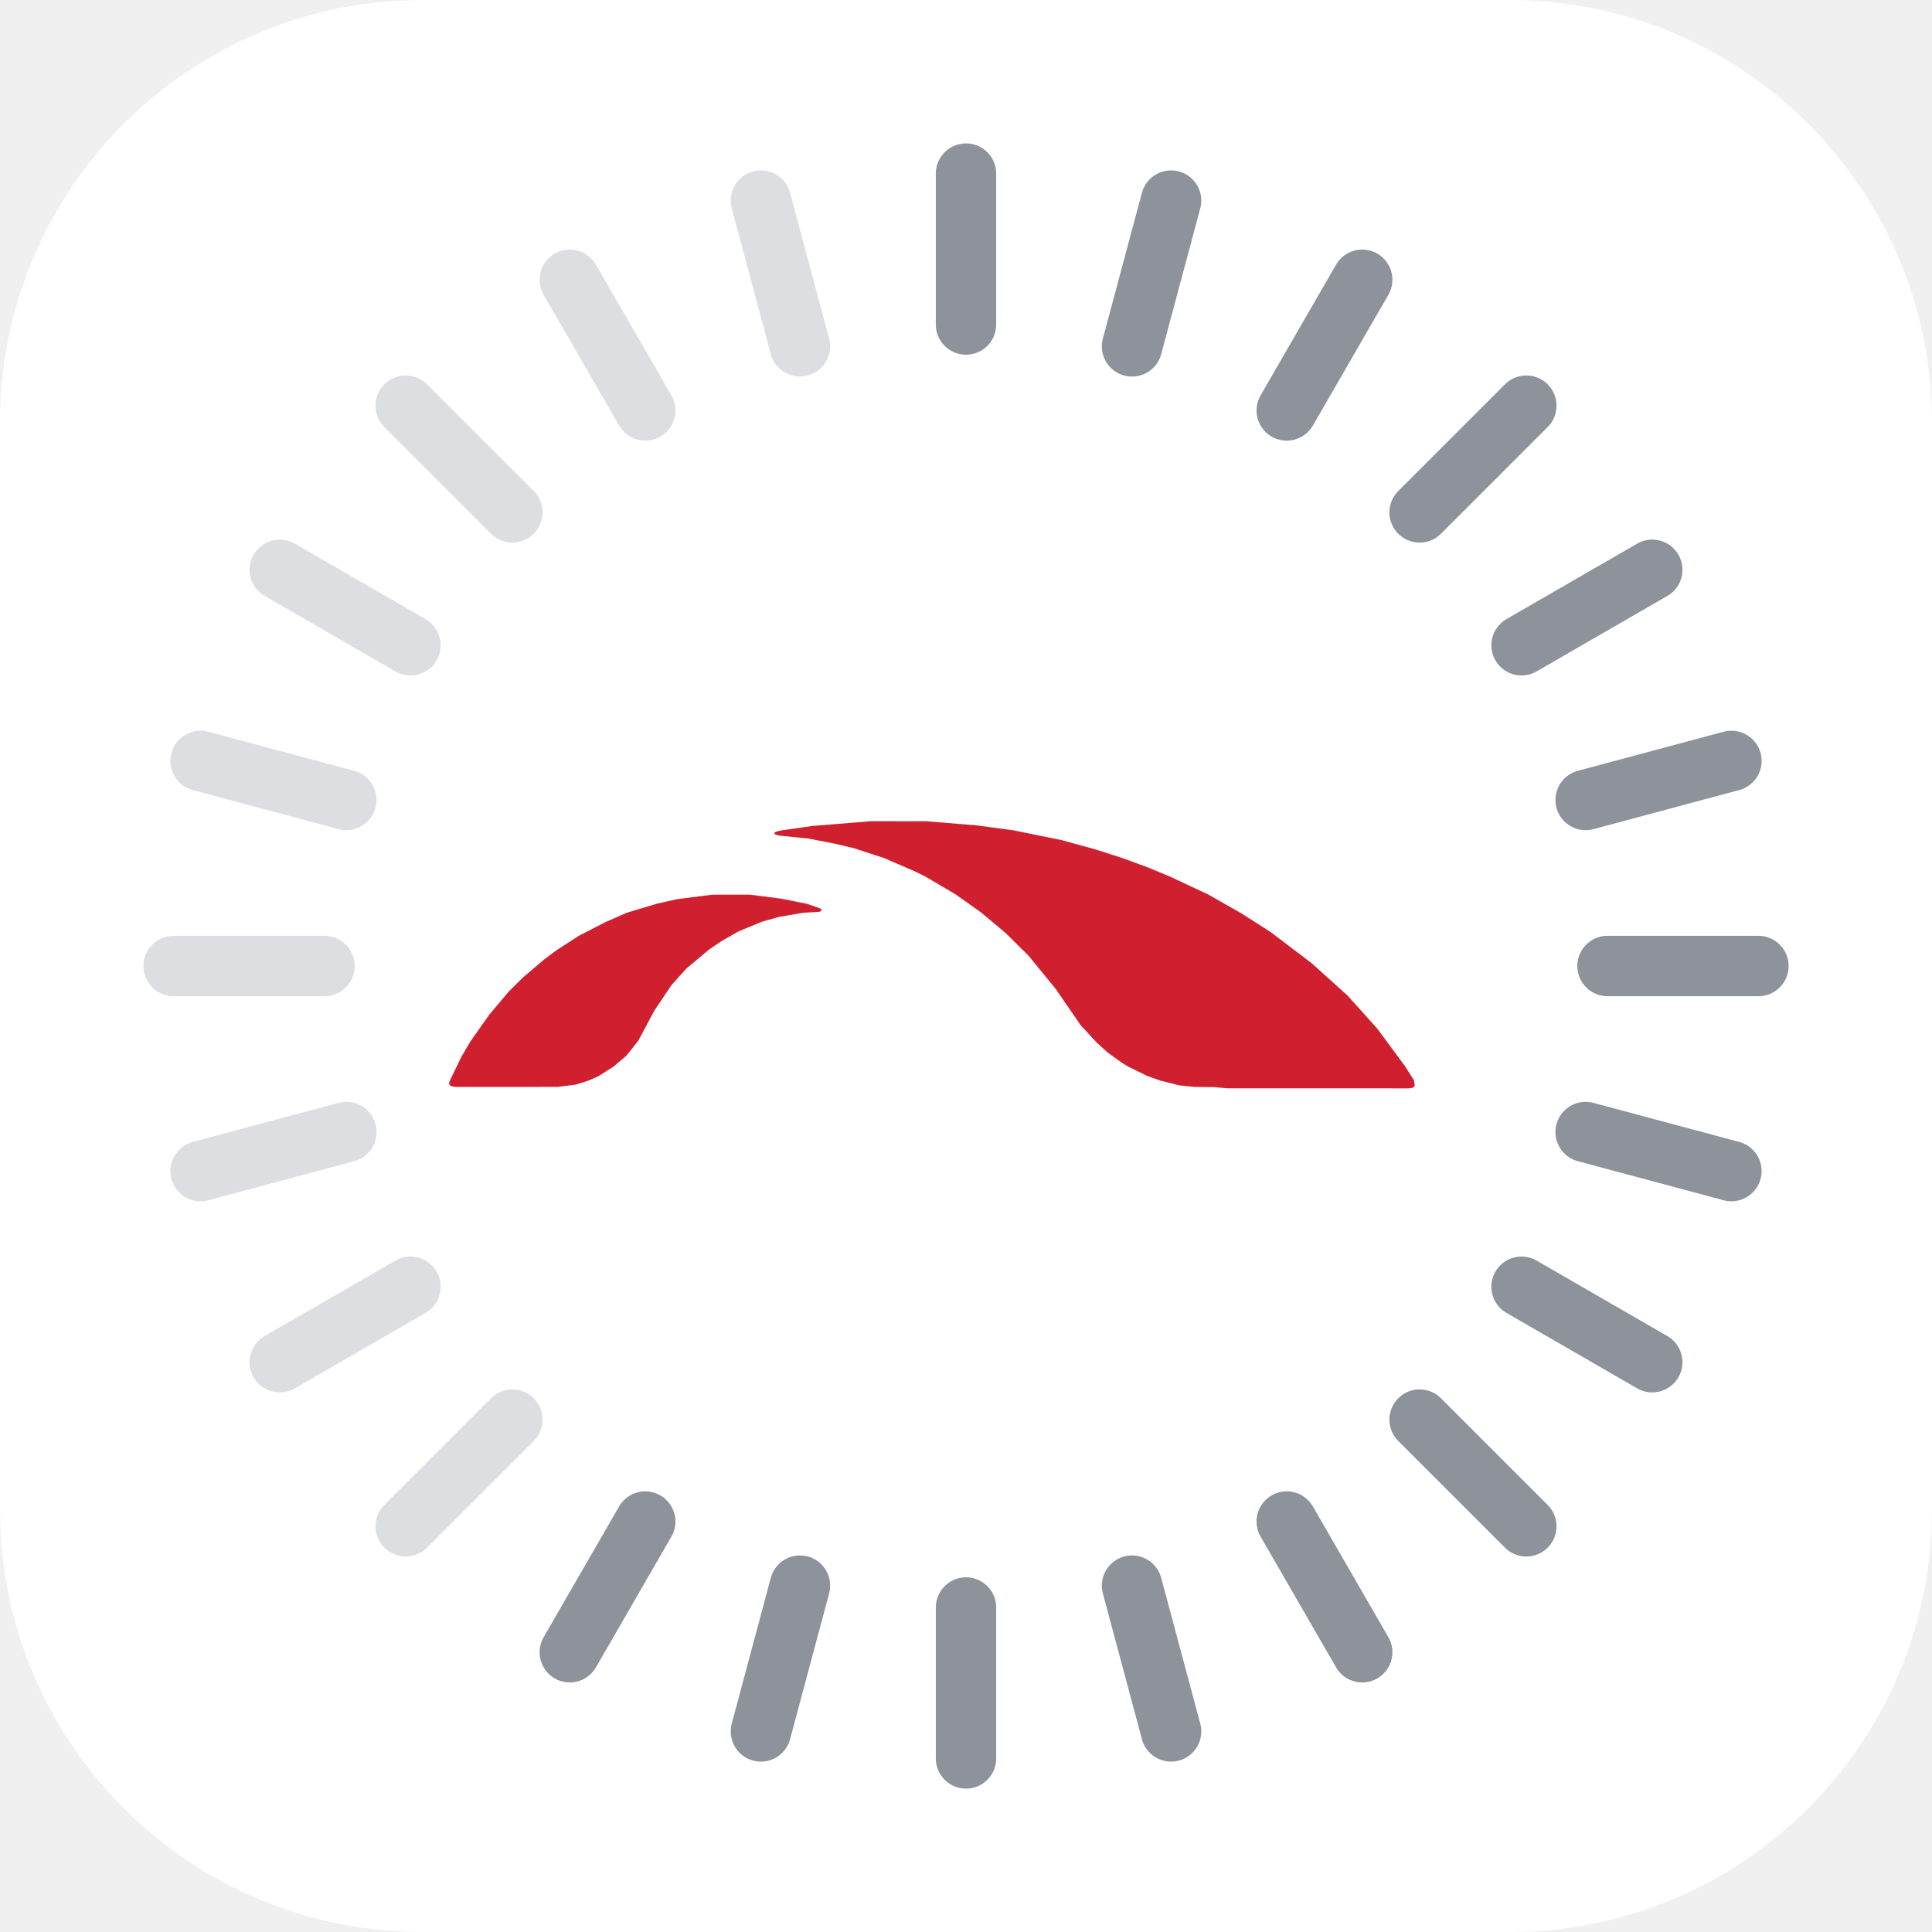
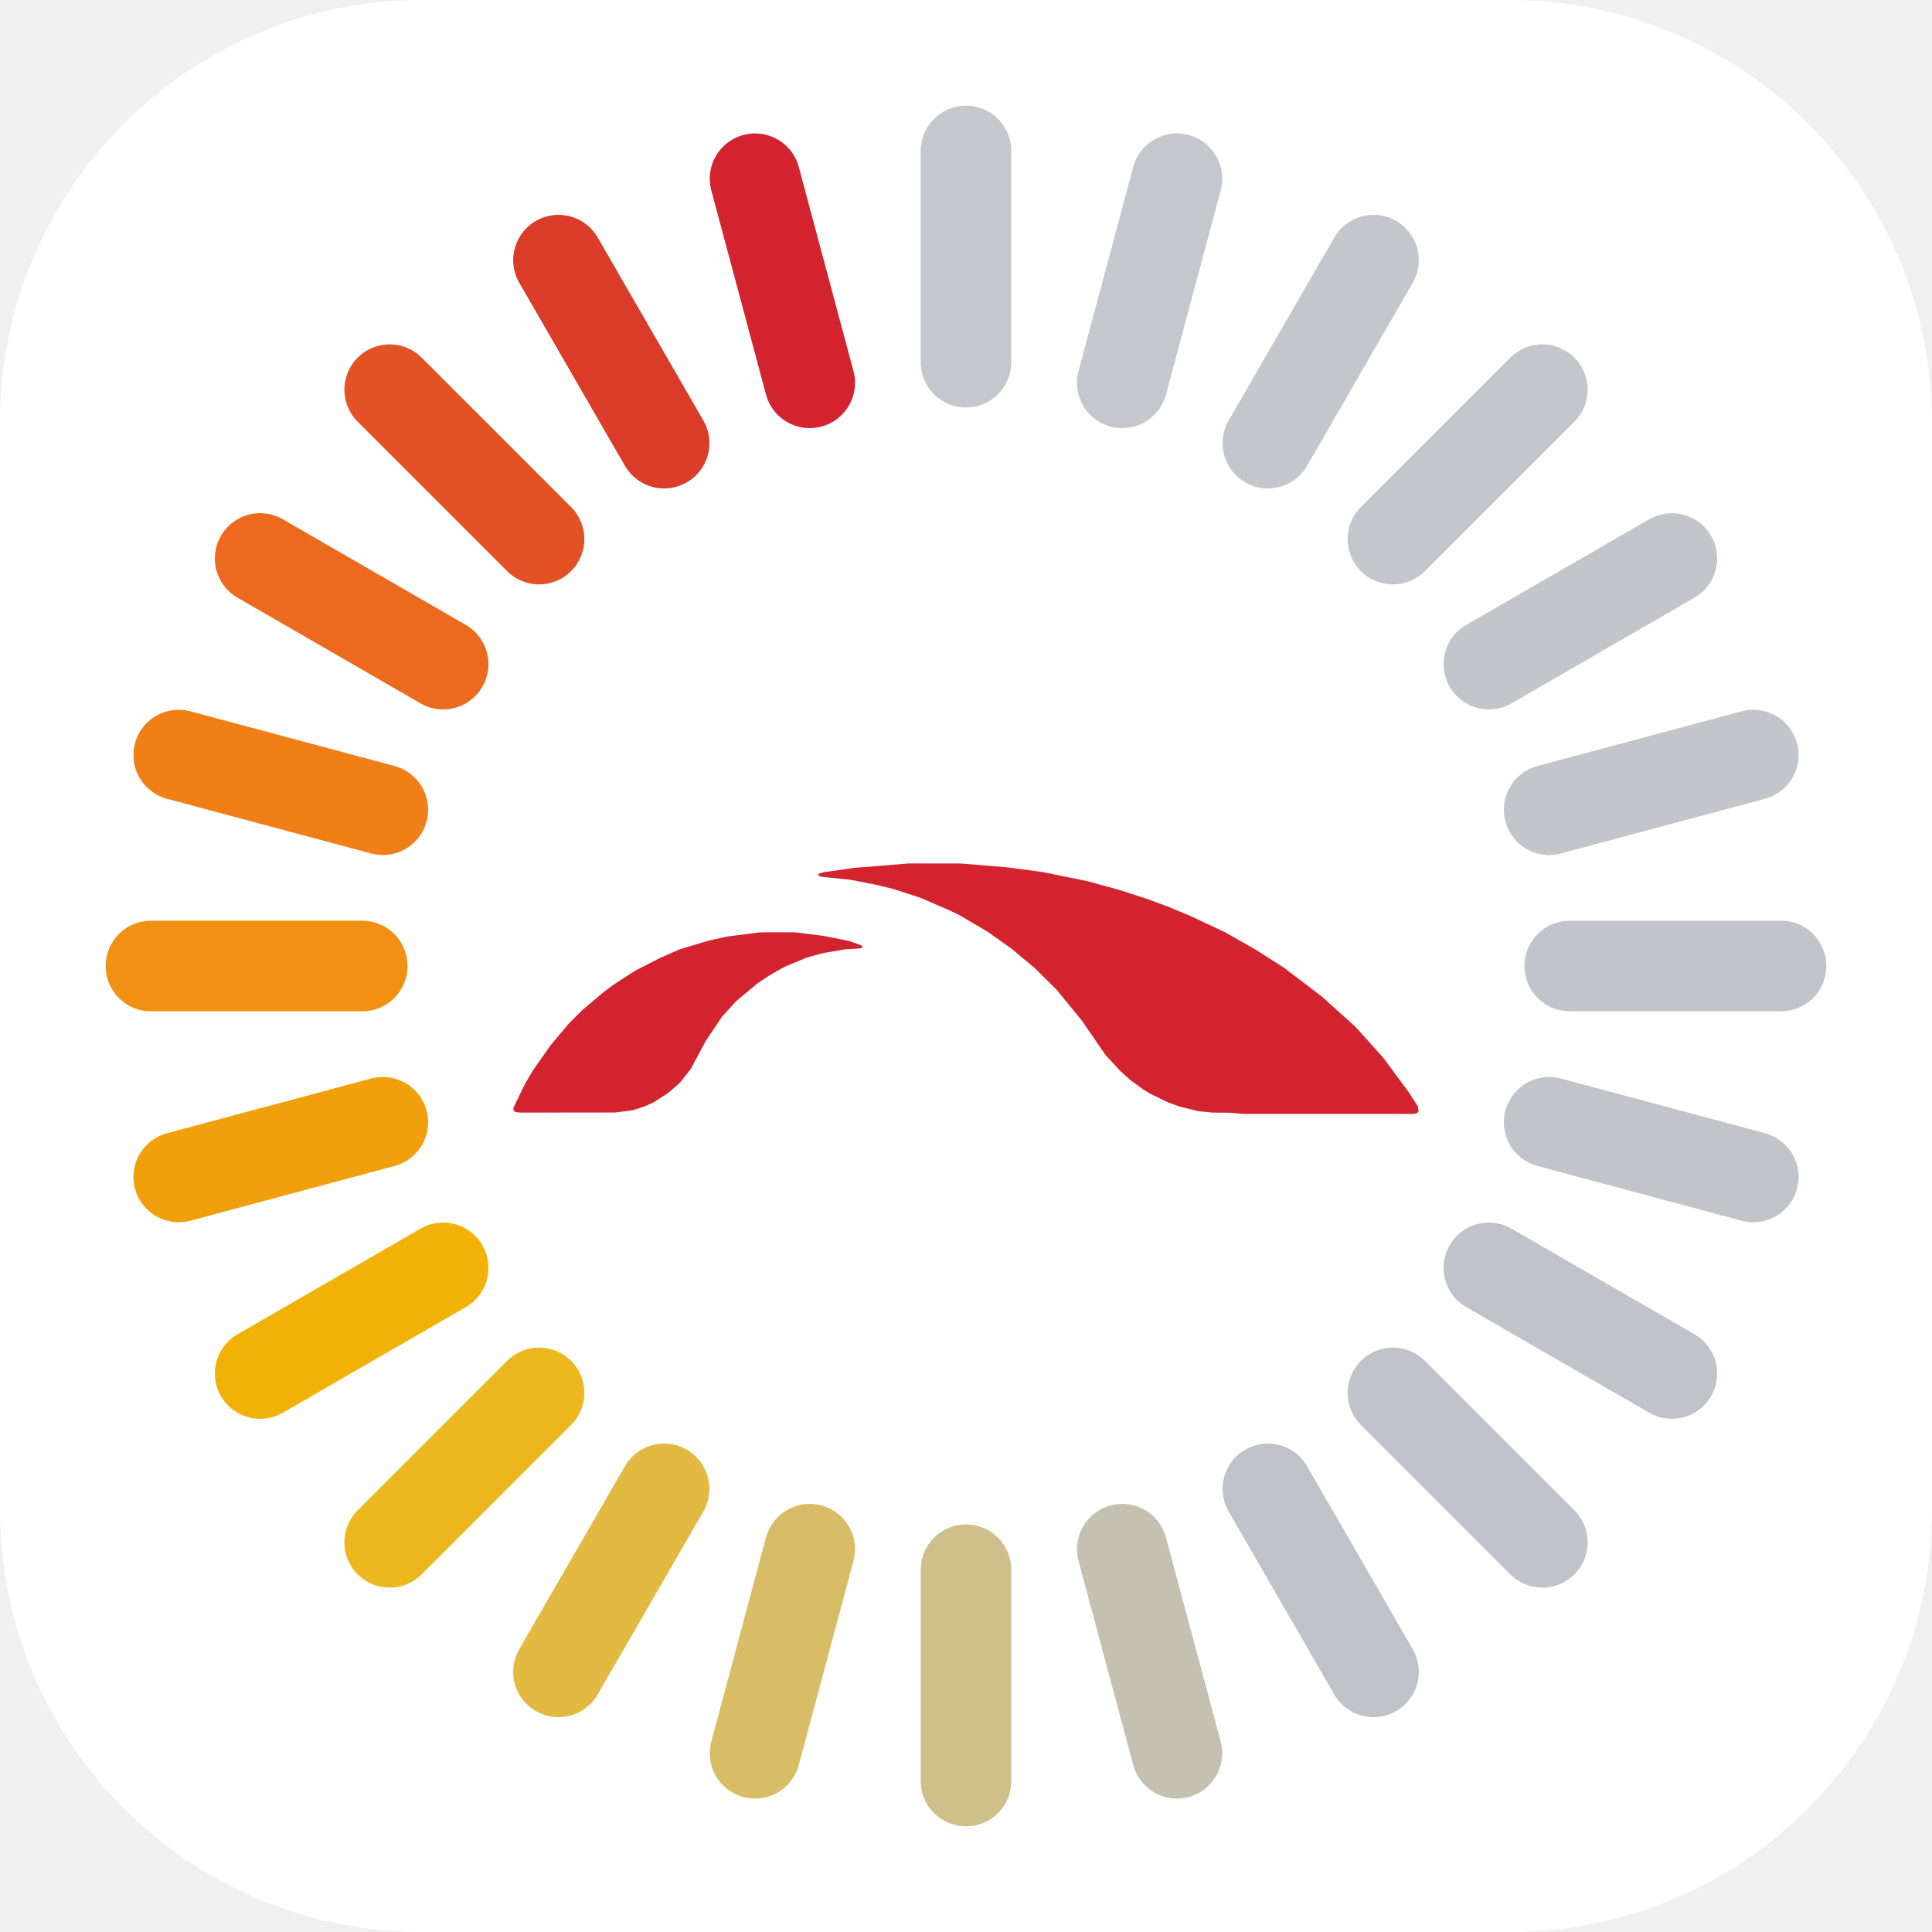
<svg xmlns="http://www.w3.org/2000/svg" viewBox="0 0 512 512">
  <rect width="512" height="512" rx="112" fill="#fff" />
-   <g stroke="#8d929b" stroke-width="16" stroke-linecap="round">
-     <line x1="256" y1="46" x2="256" y2="86" transform="rotate(0 256 256)" stroke-opacity="1" />
-     <line x1="256" y1="46" x2="256" y2="86" transform="rotate(15 256 256)" stroke-opacity="1" />
-     <line x1="256" y1="46" x2="256" y2="86" transform="rotate(30 256 256)" stroke-opacity="1" />
-     <line x1="256" y1="46" x2="256" y2="86" transform="rotate(45 256 256)" stroke-opacity="1" />
-     <line x1="256" y1="46" x2="256" y2="86" transform="rotate(60 256 256)" stroke-opacity="1" />
-     <line x1="256" y1="46" x2="256" y2="86" transform="rotate(75 256 256)" stroke-opacity="1" />
-     <line x1="256" y1="46" x2="256" y2="86" transform="rotate(90 256 256)" stroke-opacity="1" />
-     <line x1="256" y1="46" x2="256" y2="86" transform="rotate(105 256 256)" stroke-opacity="1" />
-     <line x1="256" y1="46" x2="256" y2="86" transform="rotate(120 256 256)" stroke-opacity="1" />
-     <line x1="256" y1="46" x2="256" y2="86" transform="rotate(135 256 256)" stroke-opacity="1" />
-     <line x1="256" y1="46" x2="256" y2="86" transform="rotate(150 256 256)" stroke-opacity="1" />
-     <line x1="256" y1="46" x2="256" y2="86" transform="rotate(165 256 256)" stroke-opacity="1" />
-     <line x1="256" y1="46" x2="256" y2="86" transform="rotate(180 256 256)" stroke-opacity="1" />
-     <line x1="256" y1="46" x2="256" y2="86" transform="rotate(195 256 256)" stroke-opacity="1" />
-     <line x1="256" y1="46" x2="256" y2="86" transform="rotate(210 256 256)" stroke-opacity="1" />
-     <line x1="256" y1="46" x2="256" y2="86" transform="rotate(225 256 256)" stroke-opacity=".3" />
-     <line x1="256" y1="46" x2="256" y2="86" transform="rotate(240 256 256)" stroke-opacity=".3" />
-     <line x1="256" y1="46" x2="256" y2="86" transform="rotate(255 256 256)" stroke-opacity=".3" />
-     <line x1="256" y1="46" x2="256" y2="86" transform="rotate(270 256 256)" stroke-opacity=".3" />
-     <line x1="256" y1="46" x2="256" y2="86" transform="rotate(285 256 256)" stroke-opacity=".3" />
-     <line x1="256" y1="46" x2="256" y2="86" transform="rotate(300 256 256)" stroke-opacity=".3" />
-     <line x1="256" y1="46" x2="256" y2="86" transform="rotate(315 256 256)" stroke-opacity=".3" />
-     <line x1="256" y1="46" x2="256" y2="86" transform="rotate(330 256 256)" stroke-opacity=".3" />
-     <line x1="256" y1="46" x2="256" y2="86" transform="rotate(345 256 256)" stroke-opacity=".3" />
-   </g>
-   <path transform="translate(119.0 217.6) scale(0.10139)" d="M2524.3 691.8 L2519.7 696.8 L2509.7 698.5 L2034.7 698.4 L1999.7 695.3 L1948.7 694.8 L1909.2 690.8 L1859.7 678.5 L1825.7 666.4 L1775.7 642.0 L1757.3 630.8 L1721.5 604.8 L1693.7 579.8 L1651.1 533.8 L1585.8 438.8 L1514.7 351.8 L1453.9 291.8 L1390.7 238.9 L1323.7 191.3 L1245.7 145.3 L1216.7 131.0 L1135.7 96.1 L1058.7 71.0 L1007.7 58.9 L939.7 45.7 L860.7 37.6 L852.0 34.8 L850.2 30.8 L854.7 27.6 L867.7 24.4 L949.7 12.7 L1103.7 0.2 L1247.7 0.4 L1378.7 11.2 L1475.7 24.2 L1600.7 49.6 L1689.1 73.8 L1760.5 96.8 L1825.7 120.7 L1885.7 145.6 L1985.7 192.5 L2070.7 241.0 L2147.7 290.1 L2254.7 371.4 L2348.7 456.1 L2425.7 541.8 L2498.2 639.8 L2522.3 677.8Z M0.7 688.8 L0.5 681.8 L32.9 614.8 L56.6 574.8 L105.3 505.8 L155.8 445.8 L193.0 408.8 L248.7 361.6 L280.7 337.6 L339.7 299.5 L408.7 264.0 L464.7 239.5 L543.5 215.8 L596.7 204.0 L687.7 192.3 L785.7 192.2 L866.7 202.5 L935.7 216.2 L968.9 227.8 L974.1 231.8 L973.1 234.8 L966.7 237.3 L926.7 239.5 L862.7 250.3 L817.7 263.0 L756.7 288.3 L714.7 312.1 L679.7 335.6 L620.7 385.1 L581.7 428.3 L537.0 494.8 L494.8 573.8 L464.0 612.8 L429.7 641.9 L390.5 666.8 L364.7 678.2 L331.2 688.8 L283.7 694.7 L18.7 694.8 L6.7 693.4Z" fill="#d02030" />
+   <line x1="256" y1="40" x2="256" y2="96" transform="rotate(0.0 256 256)" stroke="#c4c7cc" stroke-width="24" stroke-linecap="round" stroke-opacity="1" />
+   <line x1="256" y1="40" x2="256" y2="96" transform="rotate(15.0 256 256)" stroke="#c4c7cc" stroke-width="24" stroke-linecap="round" stroke-opacity="1" />
+   <line x1="256" y1="40" x2="256" y2="96" transform="rotate(30.0 256 256)" stroke="#c3c6cb" stroke-width="24" stroke-linecap="round" stroke-opacity="1" />
+   <line x1="256" y1="40" x2="256" y2="96" transform="rotate(45.0 256 256)" stroke="#c3c6cb" stroke-width="24" stroke-linecap="round" stroke-opacity="1" />
+   <line x1="256" y1="40" x2="256" y2="96" transform="rotate(60.0 256 256)" stroke="#c2c5ca" stroke-width="24" stroke-linecap="round" stroke-opacity="1" />
+   <line x1="256" y1="40" x2="256" y2="96" transform="rotate(75.0 256 256)" stroke="#c2c5ca" stroke-width="24" stroke-linecap="round" stroke-opacity="1" />
+   <line x1="256" y1="40" x2="256" y2="96" transform="rotate(90.0 256 256)" stroke="#c1c4ca" stroke-width="24" stroke-linecap="round" stroke-opacity="1" />
+   <line x1="256" y1="40" x2="256" y2="96" transform="rotate(105.0 256 256)" stroke="#c1c4c9" stroke-width="24" stroke-linecap="round" stroke-opacity="1" />
+   <line x1="256" y1="40" x2="256" y2="96" transform="rotate(120.0 256 256)" stroke="#c0c3c9" stroke-width="24" stroke-linecap="round" stroke-opacity="1" />
+   <line x1="256" y1="40" x2="256" y2="96" transform="rotate(135.0 256 256)" stroke="#c0c3c9" stroke-width="24" stroke-linecap="round" stroke-opacity="1" />
+   <line x1="256" y1="40" x2="256" y2="96" transform="rotate(150.0 256 256)" stroke="#bfc2c8" stroke-width="24" stroke-linecap="round" stroke-opacity="1" />
+   <line x1="256" y1="40" x2="256" y2="96" transform="rotate(165.0 256 256)" stroke="#c5c1b0" stroke-width="24" stroke-linecap="round" stroke-opacity="1" />
+   <line x1="256" y1="40" x2="256" y2="96" transform="rotate(180.0 256 256)" stroke="#cfbf8b" stroke-width="24" stroke-linecap="round" stroke-opacity="1" />
+   <line x1="256" y1="40" x2="256" y2="96" transform="rotate(195.0 256 256)" stroke="#d9bc66" stroke-width="24" stroke-linecap="round" stroke-opacity="1" />
+   <line x1="256" y1="40" x2="256" y2="96" transform="rotate(210.0 256 256)" stroke="#e2ba41" stroke-width="24" stroke-linecap="round" stroke-opacity="1" />
+   <line x1="256" y1="40" x2="256" y2="96" transform="rotate(225.0 256 256)" stroke="#ecb81d" stroke-width="24" stroke-linecap="round" stroke-opacity="1" />
+   <line x1="256" y1="40" x2="256" y2="96" transform="rotate(240.0 256 256)" stroke="#f2b107" stroke-width="24" stroke-linecap="round" stroke-opacity="1" />
+   <line x1="256" y1="40" x2="256" y2="96" transform="rotate(255.0 256 256)" stroke="#f1a00d" stroke-width="24" stroke-linecap="round" stroke-opacity="1" />
+   <line x1="256" y1="40" x2="256" y2="96" transform="rotate(270.0 256 256)" stroke="#f19012" stroke-width="24" stroke-linecap="round" stroke-opacity="1" />
+   <line x1="256" y1="40" x2="256" y2="96" transform="rotate(285.0 256 256)" stroke="#f07f18" stroke-width="24" stroke-linecap="round" stroke-opacity="1" />
+   <line x1="256" y1="40" x2="256" y2="96" transform="rotate(300.0 256 256)" stroke="#eb6a1e" stroke-width="24" stroke-linecap="round" stroke-opacity="1" />
+   <line x1="256" y1="40" x2="256" y2="96" transform="rotate(315.0 256 256)" stroke="#e35224" stroke-width="24" stroke-linecap="round" stroke-opacity="1" />
+   <line x1="256" y1="40" x2="256" y2="96" transform="rotate(330.0 256 256)" stroke="#db3b29" stroke-width="24" stroke-linecap="round" stroke-opacity="1" />
+   <line x1="256" y1="40" x2="256" y2="96" transform="rotate(345.0 256 256)" stroke="#d3232f" stroke-width="24" stroke-linecap="round" stroke-opacity="1" />
+   <path transform="translate(136.0 228.8) scale(0.09505)" d="M2524.3 691.8 L2519.7 696.8 L2509.7 698.5 L2034.7 698.4 L1999.7 695.3 L1948.7 694.8 L1909.2 690.8 L1859.7 678.5 L1825.7 666.4 L1775.7 642.0 L1757.3 630.8 L1721.5 604.8 L1693.7 579.8 L1651.1 533.8 L1585.8 438.8 L1514.7 351.8 L1453.9 291.8 L1390.7 238.9 L1323.7 191.3 L1245.7 145.3 L1216.7 131.0 L1135.7 96.1 L1058.7 71.0 L1007.7 58.9 L939.7 45.7 L860.7 37.6 L852.0 34.8 L850.2 30.8 L854.7 27.6 L867.7 24.4 L949.7 12.7 L1103.7 0.2 L1247.7 0.4 L1378.7 11.2 L1475.7 24.2 L1600.7 49.6 L1689.1 73.8 L1760.5 96.8 L1825.7 120.7 L1885.7 145.6 L1985.7 192.5 L2070.7 241.0 L2147.7 290.1 L2254.7 371.4 L2348.7 456.1 L2425.7 541.8 L2498.2 639.8 L2522.3 677.8Z M0.7 688.8 L0.5 681.8 L32.9 614.8 L56.6 574.8 L105.3 505.8 L155.8 445.8 L193.0 408.8 L248.7 361.6 L280.7 337.6 L339.7 299.5 L408.7 264.0 L464.7 239.5 L543.5 215.8 L596.7 204.0 L687.7 192.3 L785.7 192.2 L866.7 202.5 L935.7 216.2 L968.9 227.8 L974.1 231.8 L973.1 234.8 L966.7 237.3 L926.7 239.5 L862.7 250.3 L817.7 263.0 L756.7 288.3 L714.7 312.1 L679.7 335.6 L620.7 385.1 L581.7 428.3 L537.0 494.8 L494.8 573.8 L464.0 612.8 L429.7 641.9 L390.5 666.8 L364.7 678.2 L331.2 688.8 L283.7 694.7 L18.7 694.8 L6.7 693.4Z" fill="#d3232f" />
</svg>
